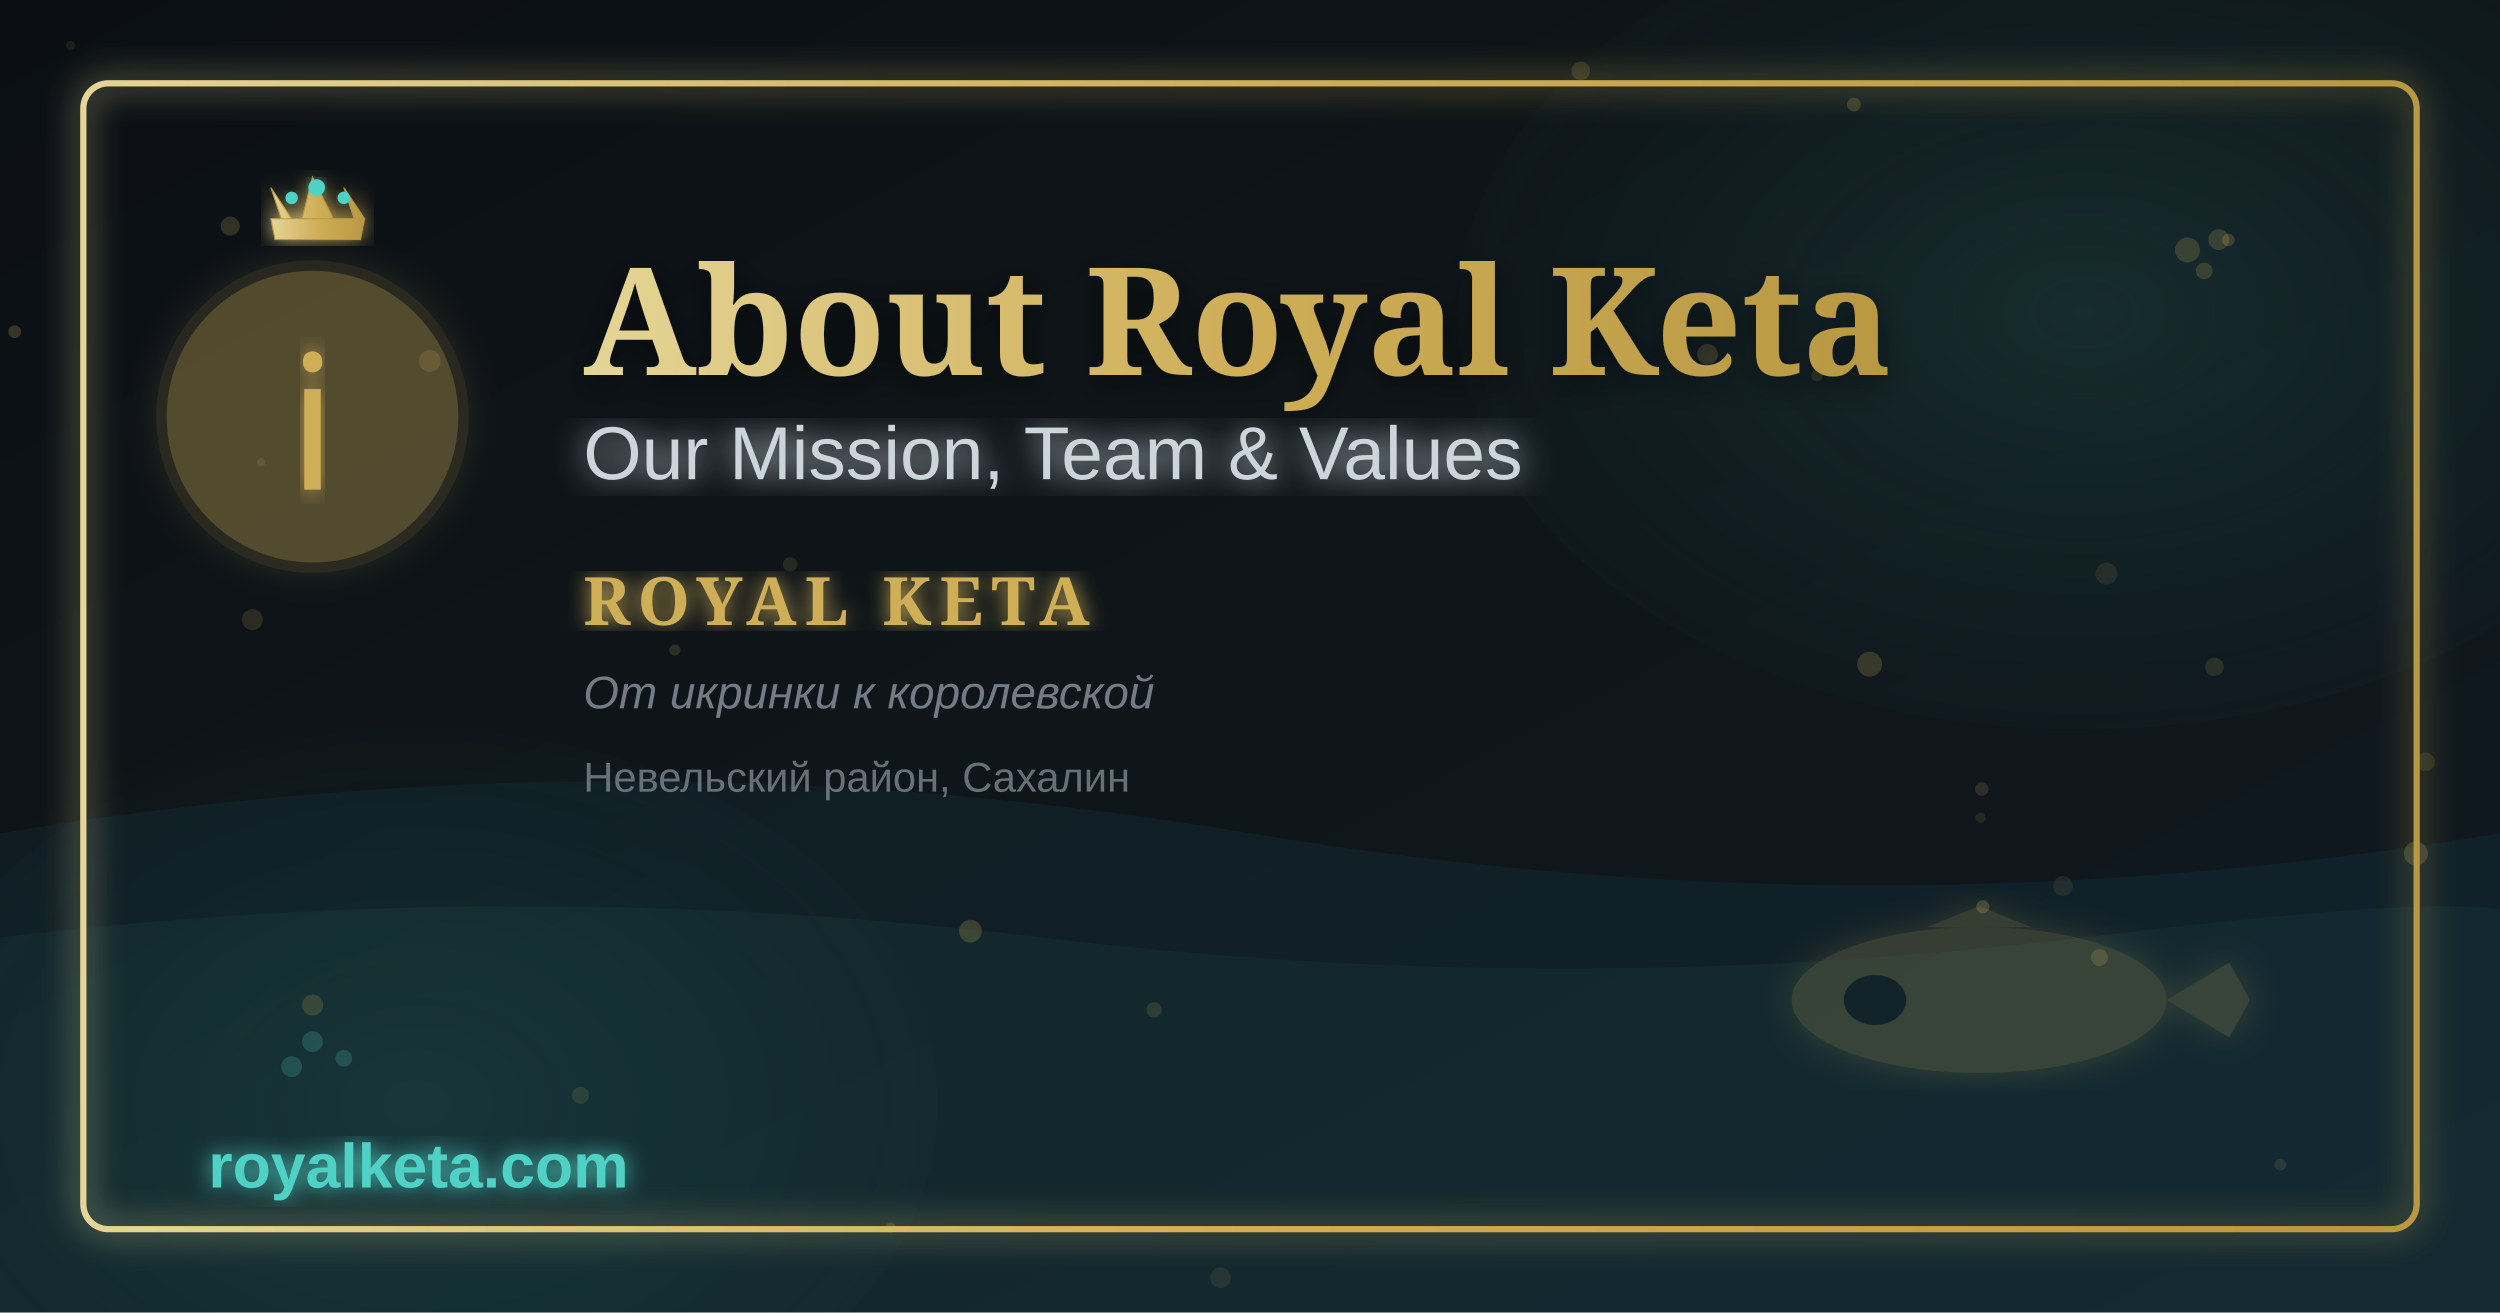
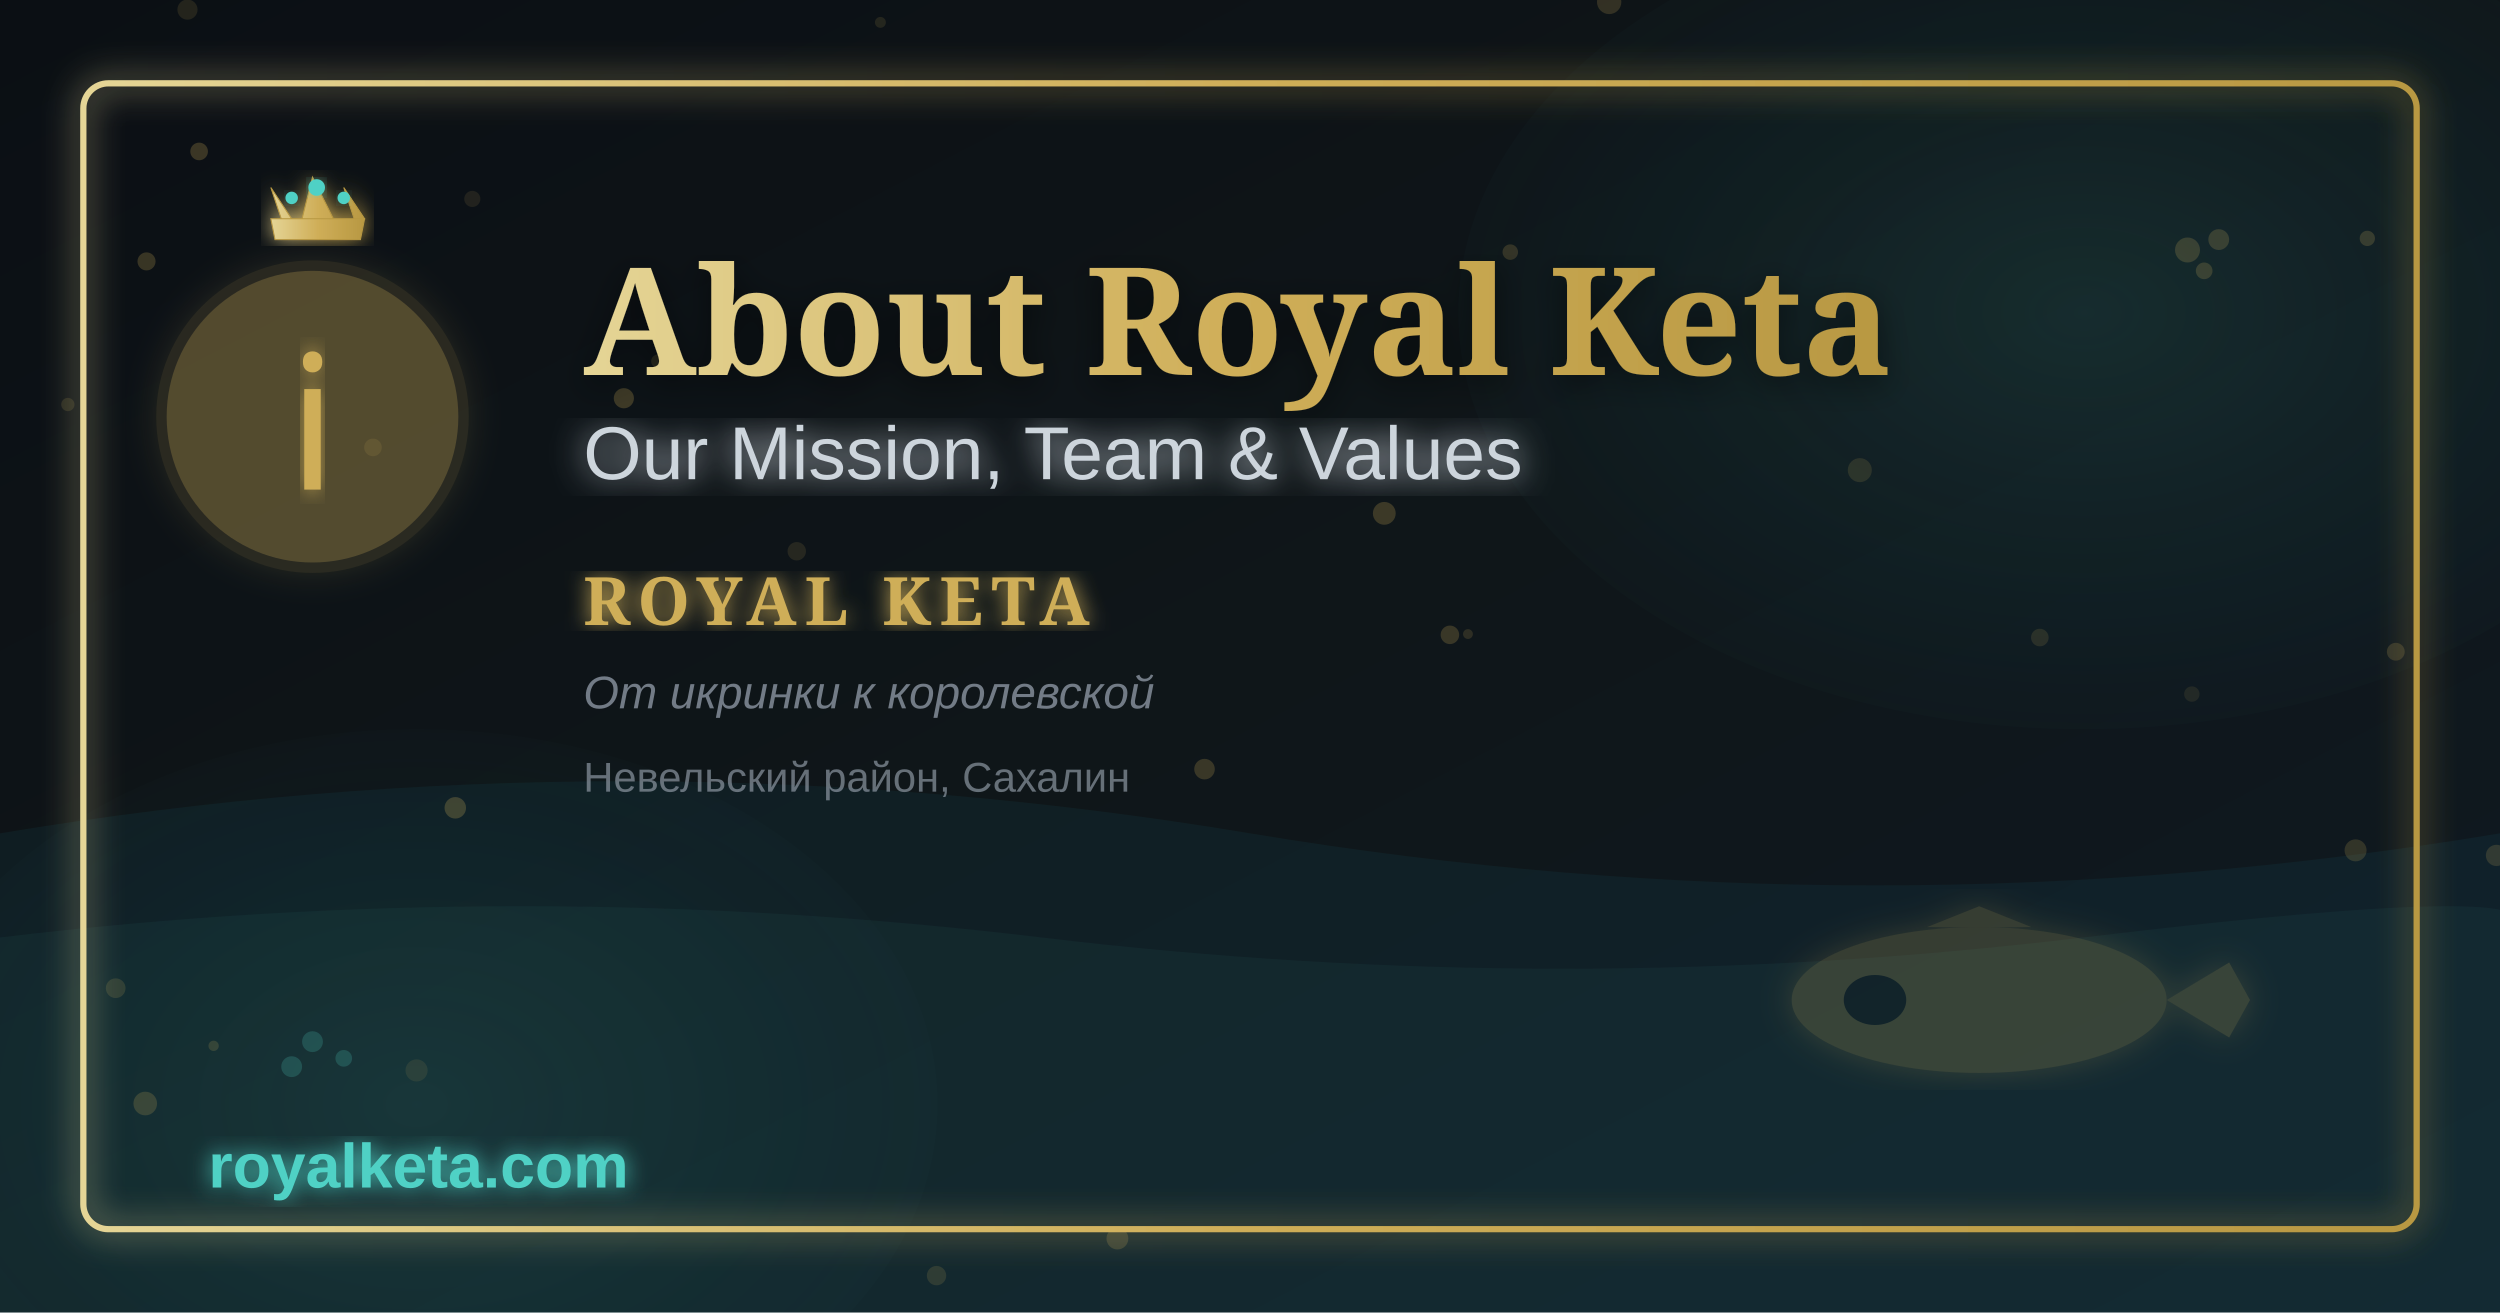
<svg xmlns="http://www.w3.org/2000/svg" width="1200" height="630">
  <defs>
    <linearGradient id="bgGradient" x1="0%" y1="0%" x2="100%" y2="100%">
      <stop offset="0%" style="stop-color:#0B0F14;stop-opacity:1" />
      <stop offset="50%" style="stop-color:#0F1619;stop-opacity:1" />
      <stop offset="100%" style="stop-color:#0F1922;stop-opacity:1" />
    </linearGradient>
    <linearGradient id="goldGradient" x1="0%" y1="0%" x2="100%" y2="0%">
      <stop offset="0%" style="stop-color:#E5D596;stop-opacity:1" />
      <stop offset="50%" style="stop-color:#CFAE58;stop-opacity:1" />
      <stop offset="100%" style="stop-color:#B89842;stop-opacity:1" />
    </linearGradient>
    <radialGradient id="oceanGradient" cx="50%" cy="50%" r="50%">
      <stop offset="0%" style="stop-color:#4FD1C5;stop-opacity:0.3" />
      <stop offset="100%" style="stop-color:#1E90A0;stop-opacity:0.05" />
    </radialGradient>
    <filter id="glow">
      <feGaussianBlur stdDeviation="5" result="coloredBlur" />
      <feMerge>
        <feMergeNode in="coloredBlur" />
        <feMergeNode in="SourceGraphic" />
      </feMerge>
    </filter>
    <filter id="softGlow">
      <feGaussianBlur stdDeviation="8" result="coloredBlur" />
      <feMerge>
        <feMergeNode in="coloredBlur" />
        <feMergeNode in="SourceGraphic" />
      </feMerge>
    </filter>
    <filter id="shadow">
      <feDropShadow dx="0" dy="4" stdDeviation="8" flood-color="#000000" flood-opacity="0.5" />
    </filter>
  </defs>
  <rect width="1200" height="630" fill="url(#bgGradient)" />
  <ellipse cx="1000" cy="150" rx="300" ry="200" fill="url(#oceanGradient)" opacity="0.4" />
  <ellipse cx="200" cy="530" rx="250" ry="180" fill="url(#oceanGradient)" opacity="0.3" />
  <path d="M 0 400 Q 300 350 600 400 T 1200 400 L 1200 630 L 0 630 Z" fill="#1E90A0" opacity="0.08" />
  <path d="M 0 450 Q 250 420 500 450 T 1000 450 T 1200 450 L 1200 630 L 0 630 Z" fill="#4FD1C5" opacity="0.05" />
-   <circle cx="897.408" cy="318.803" r="5.987" fill="#CFAE58" opacity="0.208" />
-   <circle cx="1011.103" cy="275.389" r="5.257" fill="#CFAE58" opacity="0.11" />
-   <circle cx="951.228" cy="378.725" r="3.275" fill="#CFAE58" opacity="0.154" />
-   <circle cx="427.411" cy="589.226" r="2.434" fill="#CFAE58" opacity="0.2" />
-   <circle cx="465.797" cy="446.945" r="5.458" fill="#CFAE58" opacity="0.228" />
-   <circle cx="1069.629" cy="115.172" r="3.01" fill="#CFAE58" opacity="0.214" />
-   <circle cx="206.28" cy="173.27" r="5.242" fill="#CFAE58" opacity="0.17" />
-   <circle cx="1062.916" cy="320.118" r="4.441" fill="#CFAE58" opacity="0.141" />
-   <circle cx="553.969" cy="484.736" r="3.709" fill="#CFAE58" opacity="0.152" />
-   <circle cx="585.856" cy="613.367" r="4.922" fill="#CFAE58" opacity="0.108" />
-   <circle cx="1159.579" cy="409.675" r="5.769" fill="#CFAE58" opacity="0.218" />
-   <circle cx="125.375" cy="221.793" r="2.052" fill="#CFAE58" opacity="0.13" />
-   <circle cx="33.892" cy="21.818" r="2.182" fill="#CFAE58" opacity="0.101" />
-   <circle cx="1007.719" cy="459.586" r="4.09" fill="#CFAE58" opacity="0.197" />
-   <circle cx="990.217" cy="425.259" r="4.727" fill="#CFAE58" opacity="0.109" />
-   <circle cx="758.794" cy="34.019" r="4.47" fill="#CFAE58" opacity="0.174" />
-   <circle cx="7.067" cy="159.237" r="3.049" fill="#CFAE58" opacity="0.233" />
-   <circle cx="278.65" cy="525.79" r="4.075" fill="#CFAE58" opacity="0.128" />
-   <circle cx="323.93" cy="312.028" r="2.668" fill="#CFAE58" opacity="0.165" />
-   <circle cx="110.511" cy="108.48" r="4.577" fill="#CFAE58" opacity="0.203" />
-   <circle cx="121.127" cy="297.433" r="5.049" fill="#CFAE58" opacity="0.16" />
-   <circle cx="872.187" cy="180.338" r="2.724" fill="#CFAE58" opacity="0.159" />
-   <circle cx="1094.593" cy="559.007" r="2.834" fill="#CFAE58" opacity="0.126" />
-   <circle cx="950.656" cy="392.479" r="2.427" fill="#CFAE58" opacity="0.115" />
-   <circle cx="379.255" cy="270.863" r="3.49" fill="#CFAE58" opacity="0.131" />
-   <circle cx="819.606" cy="170.06" r="4.974" fill="#CFAE58" opacity="0.223" />
-   <circle cx="150.072" cy="482.423" r="5.057" fill="#CFAE58" opacity="0.184" />
-   <circle cx="889.883" cy="50.197" r="3.314" fill="#CFAE58" opacity="0.219" />
-   <circle cx="951.777" cy="435.263" r="3.166" fill="#CFAE58" opacity="0.236" />
-   <circle cx="1164.267" cy="365.676" r="4.479" fill="#CFAE58" opacity="0.138" />
+   <circle cx="89.991" cy="4.611" r="4.836" fill="#CFAE58" opacity="0.126" />
+   <circle cx="772.396" cy="0.919" r="5.849" fill="#CFAE58" opacity="0.192" />
+   <circle cx="102.539" cy="502.006" r="2.477" fill="#CFAE58" opacity="0.172" />
+   <circle cx="1130.672" cy="408.17" r="5.281" fill="#CFAE58" opacity="0.185" />
+   <circle cx="892.708" cy="225.666" r="5.764" fill="#CFAE58" opacity="0.144" />
+   <circle cx="69.721" cy="529.692" r="5.678" fill="#CFAE58" opacity="0.198" />
+   <circle cx="70.331" cy="125.469" r="4.335" fill="#CFAE58" opacity="0.228" />
+   <circle cx="1198.315" cy="410.599" r="5.104" fill="#CFAE58" opacity="0.176" />
+   <circle cx="536.357" cy="594.498" r="5.237" fill="#CFAE58" opacity="0.194" />
+   <circle cx="95.578" cy="72.695" r="4.231" fill="#CFAE58" opacity="0.246" />
+   <circle cx="1149.983" cy="312.83" r="4.281" fill="#CFAE58" opacity="0.189" />
+   <circle cx="695.958" cy="304.72" r="4.444" fill="#CFAE58" opacity="0.221" />
+   <circle cx="724.94" cy="121.013" r="3.717" fill="#CFAE58" opacity="0.192" />
+   <circle cx="449.539" cy="612.298" r="4.65" fill="#CFAE58" opacity="0.15" />
+   <circle cx="422.593" cy="10.749" r="2.617" fill="#CFAE58" opacity="0.128" />
+   <circle cx="55.532" cy="474.337" r="4.722" fill="#CFAE58" opacity="0.158" />
+   <circle cx="32.565" cy="194.164" r="3.183" fill="#CFAE58" opacity="0.142" />
+   <circle cx="578.171" cy="369.184" r="4.936" fill="#CFAE58" opacity="0.219" />
+   <circle cx="226.704" cy="95.487" r="3.875" fill="#CFAE58" opacity="0.113" />
+   <circle cx="315.798" cy="173.413" r="3.25" fill="#CFAE58" opacity="0.155" />
+   <circle cx="382.442" cy="264.605" r="4.416" fill="#CFAE58" opacity="0.126" />
+   <circle cx="664.462" cy="246.41" r="5.475" fill="#CFAE58" opacity="0.232" />
+   <circle cx="218.537" cy="387.755" r="5.161" fill="#CFAE58" opacity="0.247" />
+   <circle cx="1136.32" cy="114.431" r="3.67" fill="#CFAE58" opacity="0.202" />
+   <circle cx="179.019" cy="214.754" r="4.213" fill="#CFAE58" opacity="0.125" />
+   <circle cx="199.95" cy="513.802" r="5.307" fill="#CFAE58" opacity="0.107" />
+   <circle cx="704.617" cy="304.343" r="2.359" fill="#CFAE58" opacity="0.162" />
+   <circle cx="1052.085" cy="333.156" r="3.693" fill="#CFAE58" opacity="0.102" />
+   <circle cx="979.116" cy="306.018" r="4.218" fill="#CFAE58" opacity="0.137" />
+   <circle cx="299.453" cy="191.15" r="4.841" fill="#CFAE58" opacity="0.25" />
  <rect x="40" y="40" width="1120" height="550" fill="none" stroke="url(#goldGradient)" stroke-width="3" rx="12" filter="url(#softGlow)" />
  <circle cx="150" cy="200" r="75" fill="#CFAE58" opacity="0.15" filter="url(#softGlow)" />
  <circle cx="150" cy="200" r="70" fill="#CFAE58" opacity="0.25" />
  <text x="150" y="235" font-size="90" text-anchor="middle" fill="#CFAE58" filter="url(#glow)">ℹ️</text>
  <g transform="translate(100, 70)">
    <path d="M 30 20 L 40 35 L 35 35 Z M 50 15 L 60 35 L 45 35 Z M 65 20 L 75 35 L 70 35 Z M 30 35 L 75 35 L 73 45 L 32 45 Z" fill="url(#goldGradient)" filter="url(#glow)" stroke="#B89842" stroke-width="0.5" />
    <circle cx="40" cy="25" r="3" fill="#4FD1C5" filter="url(#glow)" />
    <circle cx="52" cy="20" r="4" fill="#4FD1C5" filter="url(#glow)" />
    <circle cx="65" cy="25" r="3" fill="#4FD1C5" filter="url(#glow)" />
  </g>
  <text x="280" y="180" font-family="Georgia, serif" font-size="72" font-weight="bold" fill="url(#goldGradient)" filter="url(#shadow)">About Royal Keta</text>
  <text x="280" y="230" font-family="Arial, sans-serif" font-size="36" fill="#D6DEE6" opacity="0.95" filter="url(#softGlow)">Our Mission, Team &amp; Values</text>
  <text x="280" y="300" font-family="Georgia, serif" font-size="32" font-weight="bold" fill="#CFAE58" letter-spacing="4" filter="url(#glow)">ROYAL KETA</text>
  <text x="280" y="340" font-family="Arial, sans-serif" font-size="22" font-style="italic" fill="#8B95A1" opacity="0.8">От икринки к королевской</text>
  <text x="280" y="380" font-family="Arial, sans-serif" font-size="20" fill="#8B95A1" opacity="0.7">Невельский район, Сахалин</text>
  <text x="100" y="570" font-family="Arial, sans-serif" font-size="30" font-weight="bold" fill="#4FD1C5" filter="url(#glow)">royalketa.com</text>
  <g transform="translate(950, 480)" opacity="0.2" filter="url(#softGlow)">
    <ellipse cx="0" cy="0" rx="90" ry="35" fill="#CFAE58" />
    <path d="M 90 0 L 120 -18 L 130 0 L 120 18 Z" fill="#CFAE58" />
    <path d="M -25 -35 L 0 -45 L 25 -35 Z" fill="#CFAE58" />
    <ellipse cx="-50" cy="0" rx="15" ry="12" fill="#0B0F14" />
  </g>
  <g opacity="0.2">
    <circle cx="1050" cy="120" r="6" fill="#CFAE58" />
    <circle cx="1065" cy="115" r="5" fill="#CFAE58" />
    <circle cx="1058" cy="130" r="4" fill="#CFAE58" />
    <circle cx="150" cy="500" r="5" fill="#4FD1C5" />
    <circle cx="165" cy="508" r="4" fill="#4FD1C5" />
    <circle cx="140" cy="512" r="5" fill="#4FD1C5" />
  </g>
</svg>
